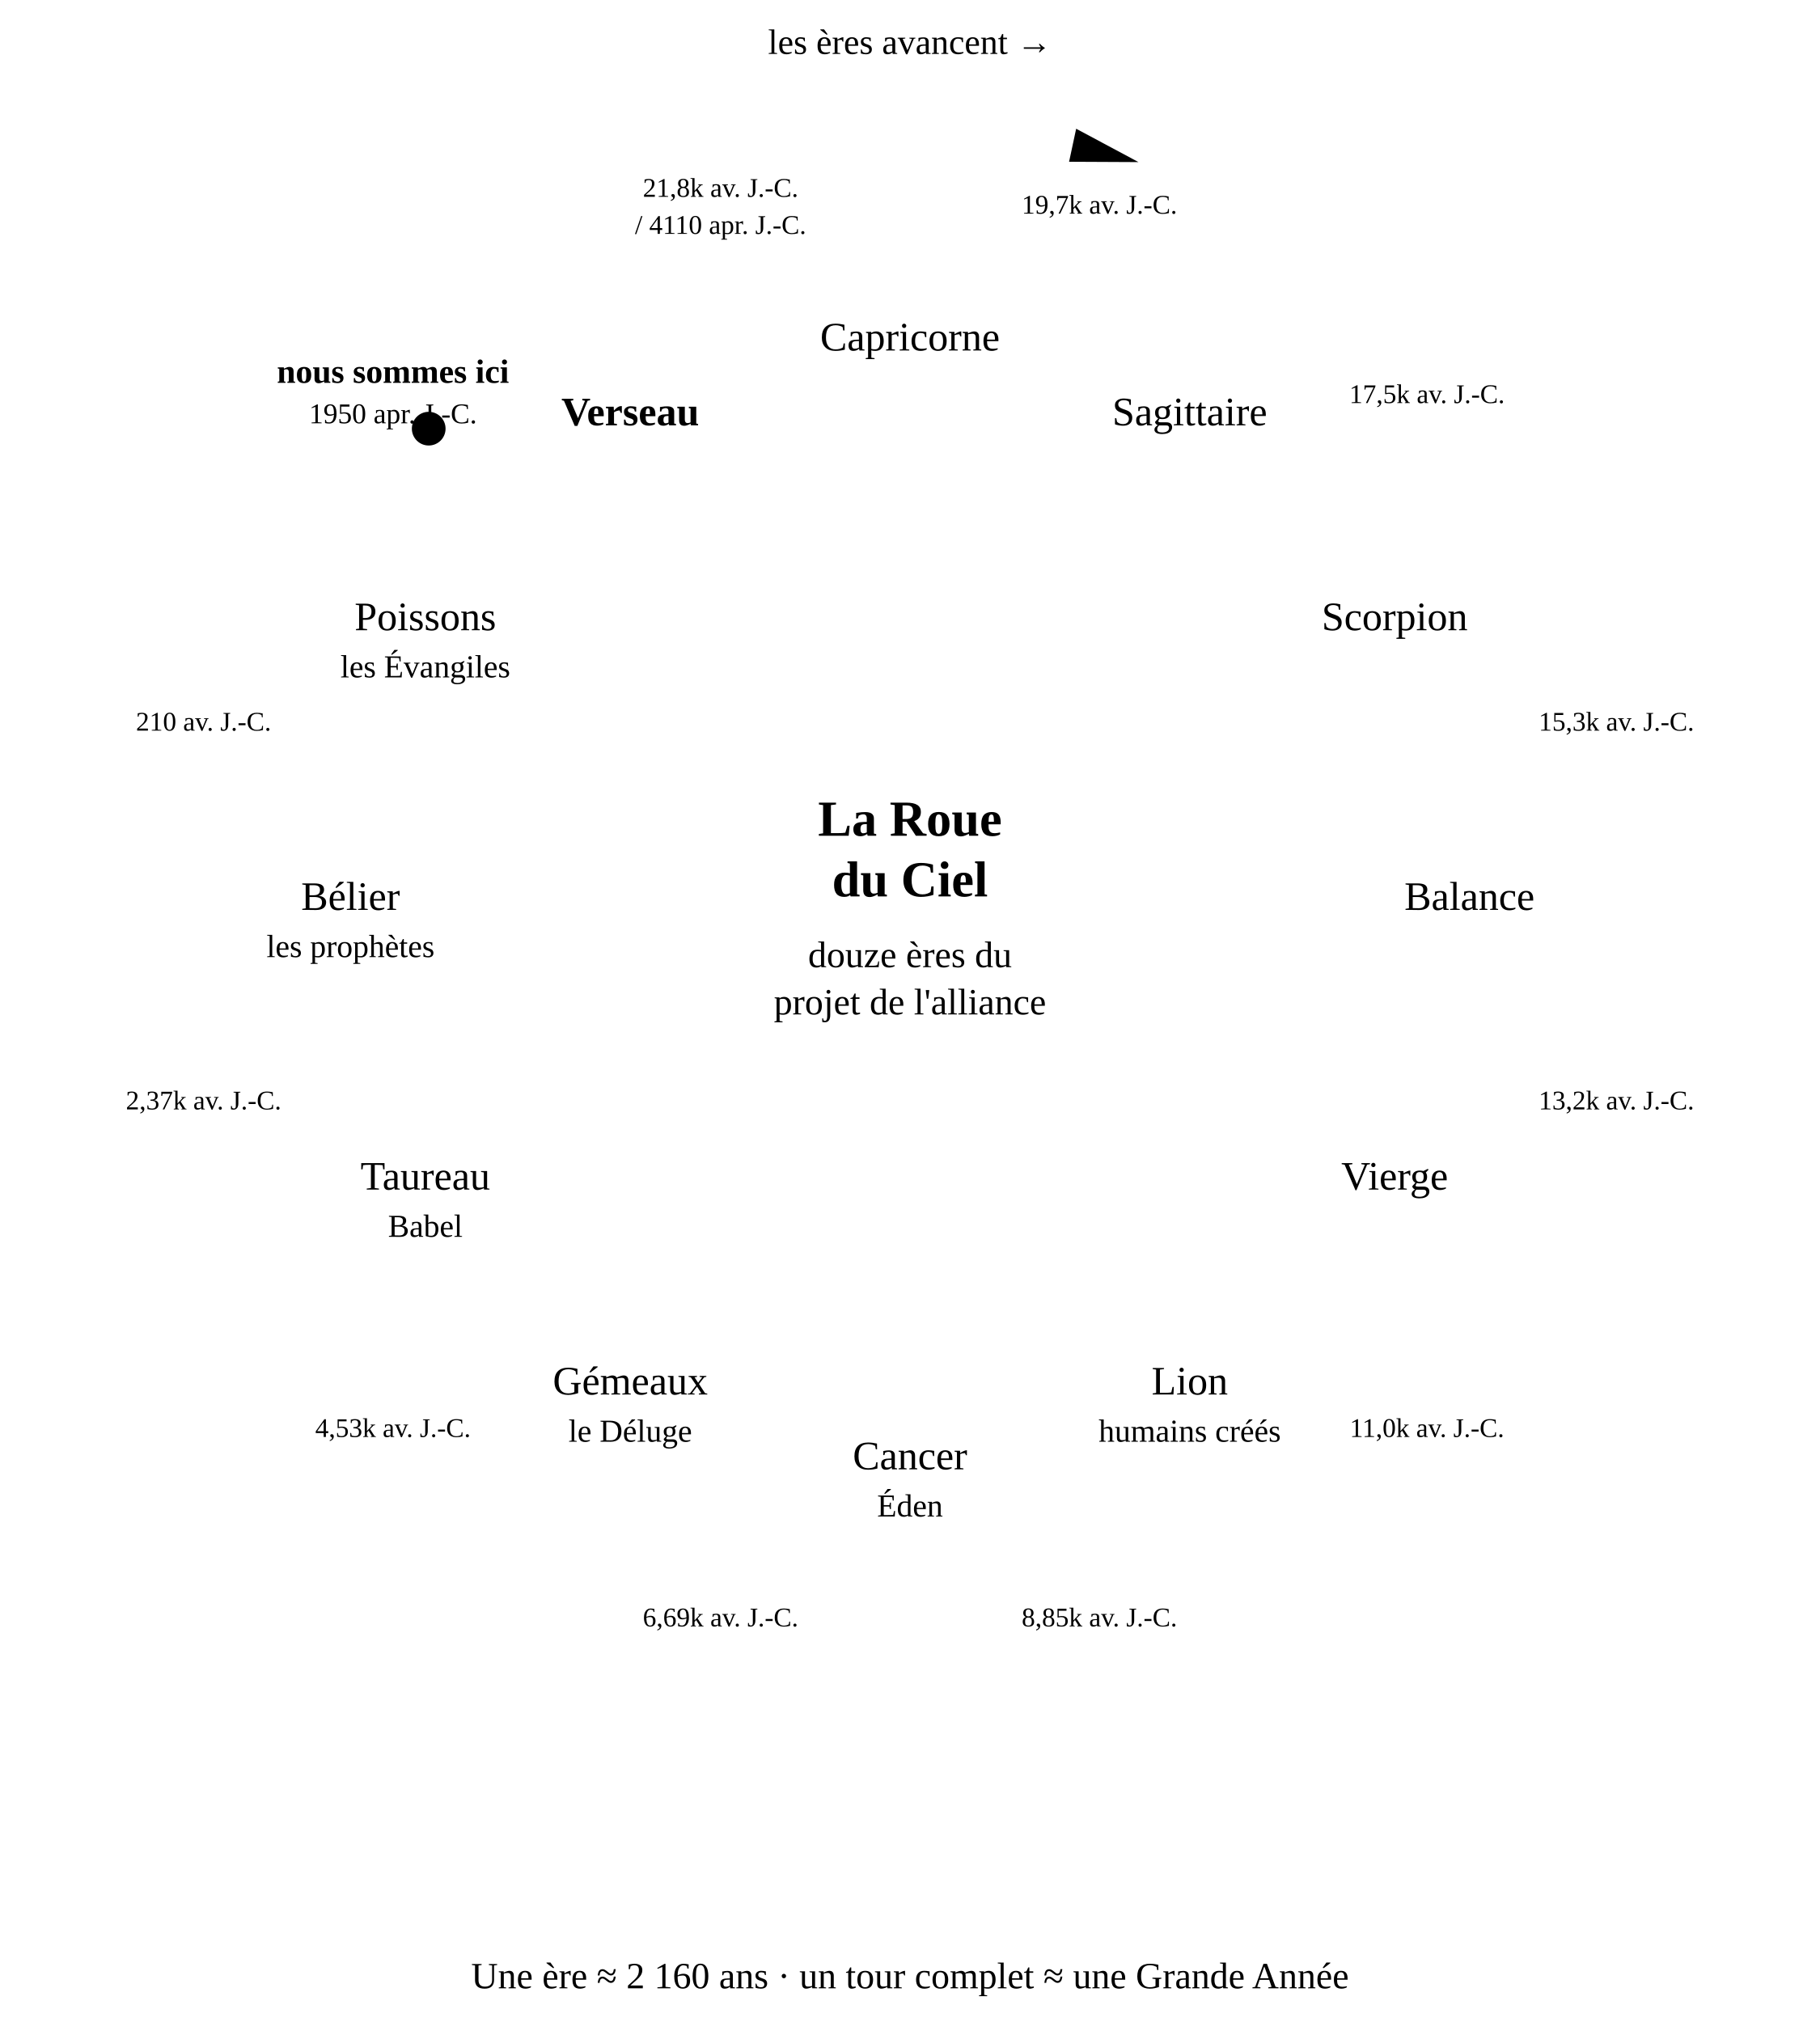
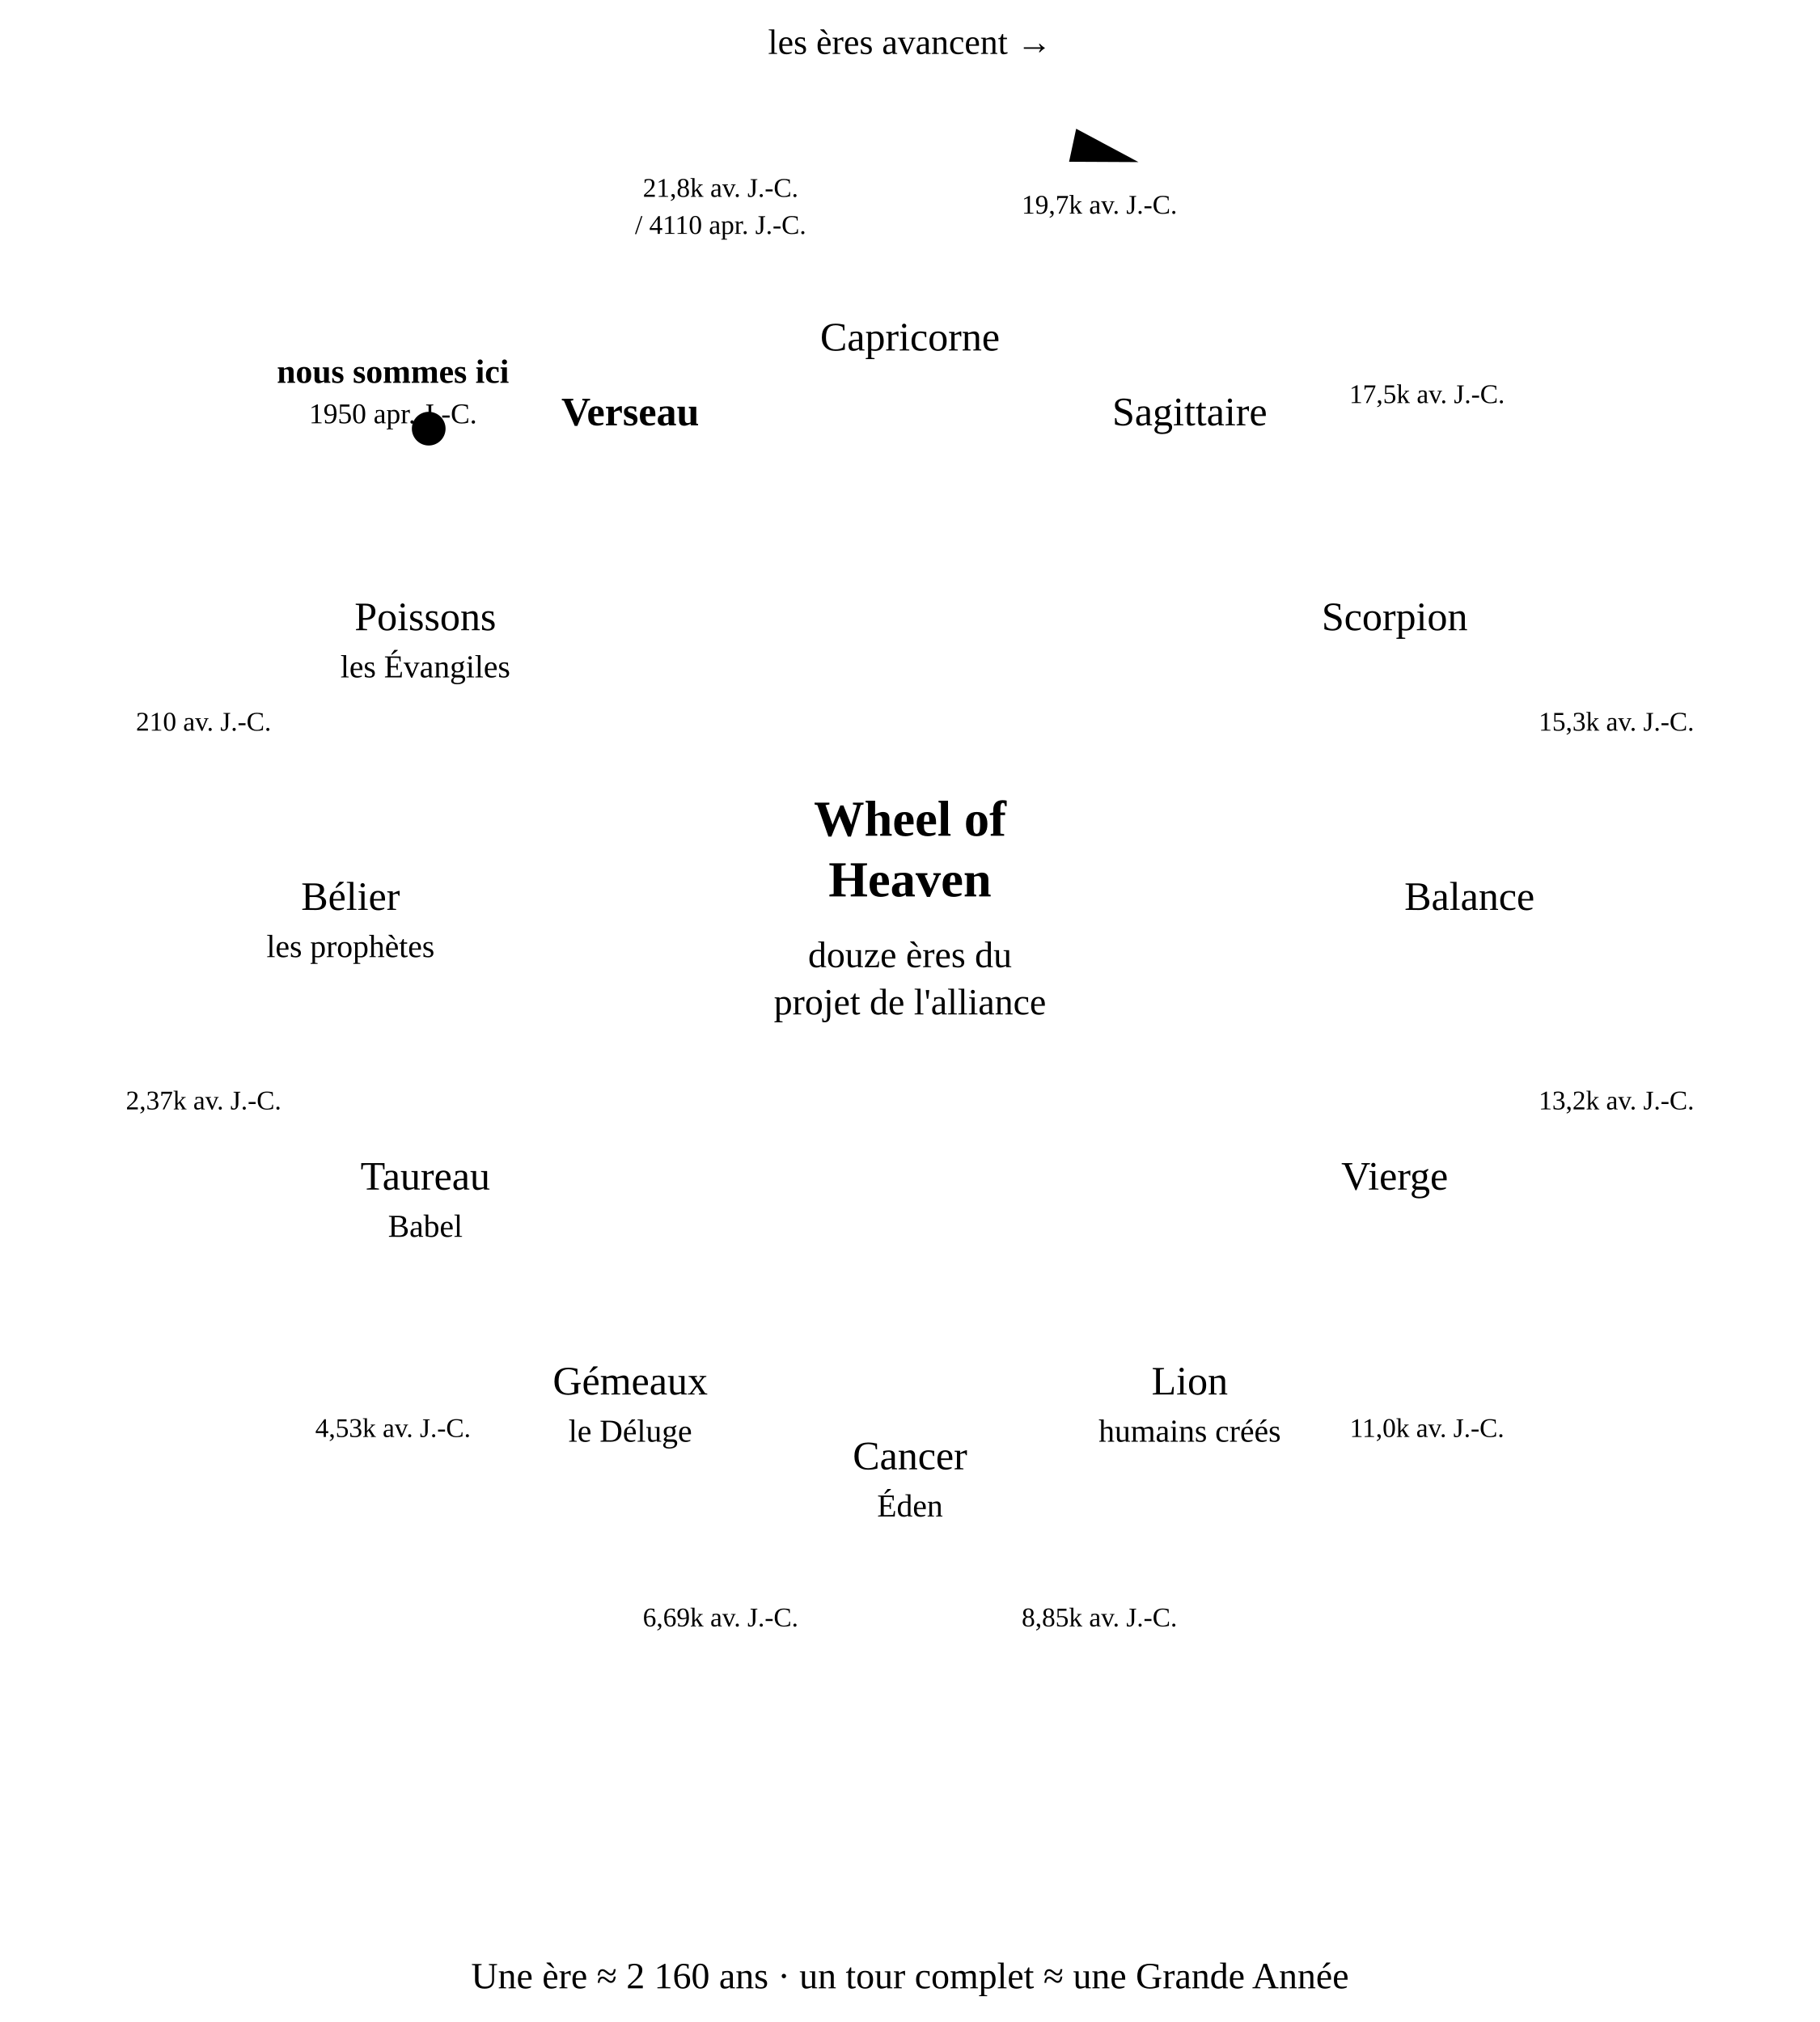
<svg xmlns="http://www.w3.org/2000/svg" viewBox="0 0 540 600" role="img" aria-labelledby="wh-t wh-d">
  <circle cx="270" cy="270" r="202" fill="none" class="dg-muted" stroke-width="1.5" />
  <circle cx="270" cy="270" r="112" fill="none" class="dg-muted" stroke-width="1.5" />
  <g class="dg-muted" stroke-width="1">
    <line x1="299.0" y1="161.8" x2="322.3" y2="74.9" />
    <line x1="349.2" y1="190.8" x2="412.8" y2="127.2" />
    <line x1="378.2" y1="241.0" x2="465.1" y2="217.7" />
    <line x1="378.2" y1="299.0" x2="465.1" y2="322.3" />
    <line x1="349.2" y1="349.2" x2="412.8" y2="412.8" />
    <line x1="299.0" y1="378.2" x2="322.3" y2="465.1" />
    <line x1="241.0" y1="378.2" x2="217.7" y2="465.1" />
    <line x1="190.8" y1="349.2" x2="127.2" y2="412.8" />
    <line x1="161.8" y1="299.0" x2="74.9" y2="322.3" />
    <line x1="161.8" y1="241.0" x2="74.9" y2="217.7" />
    <line x1="190.8" y1="190.8" x2="127.2" y2="127.2" />
    <line x1="241.0" y1="161.8" x2="217.7" y2="74.9" />
  </g>
  <g text-anchor="middle">
    <text x="270.0" y="104.0" class="dg-label" font-size="12">Capricorne</text>
    <text x="353.0" y="126.2" class="dg-label" font-size="12">Sagittaire</text>
    <text x="413.8" y="187.0" class="dg-label" font-size="12">Scorpion</text>
    <text x="436.0" y="270.0" class="dg-label" font-size="12">Balance</text>
    <text x="413.8" y="353.0" class="dg-label" font-size="12">Vierge</text>
    <text x="353.0" y="413.8" class="dg-label" font-size="12">Lion</text>
    <text x="353.0" y="427.8" class="dg-label--muted" font-size="9.5">humains créés</text>
    <text x="270.0" y="436.0" class="dg-label" font-size="12">Cancer</text>
    <text x="270.0" y="450.0" class="dg-label--muted" font-size="9.5">Éden</text>
    <text x="187.0" y="413.8" class="dg-label" font-size="12">Gémeaux</text>
    <text x="187.0" y="427.8" class="dg-label--muted" font-size="9.5">le Déluge</text>
    <text x="126.2" y="353.0" class="dg-label" font-size="12">Taureau</text>
    <text x="126.2" y="367.0" class="dg-label--muted" font-size="9.5">Babel</text>
    <text x="104.0" y="270.0" class="dg-label" font-size="12">Bélier</text>
    <text x="104.0" y="284.0" class="dg-label--muted" font-size="9.5">les prophètes</text>
    <text x="126.2" y="187.0" class="dg-label" font-size="12">Poissons</text>
    <text x="126.2" y="201.0" class="dg-label--muted" font-size="9.5">les Évangiles</text>
    <text x="187.0" y="126.2" class="dg-label--accent" font-size="12" font-weight="600">Verseau</text>
  </g>
  <g text-anchor="middle">
    <text x="326.2" y="63.4" class="dg-label--muted" font-size="8">19,7k av. J.-C.</text>
    <text x="423.4" y="119.6" class="dg-label--muted" font-size="8">17,5k av. J.-C.</text>
    <text x="479.6" y="216.8" class="dg-label--muted" font-size="8">15,3k av. J.-C.</text>
    <text x="479.6" y="329.2" class="dg-label--muted" font-size="8">13,2k av. J.-C.</text>
    <text x="423.4" y="426.4" class="dg-label--muted" font-size="8">11,0k av. J.-C.</text>
    <text x="326.2" y="482.6" class="dg-label--muted" font-size="8">8,85k av. J.-C.</text>
    <text x="213.8" y="482.6" class="dg-label--muted" font-size="8">6,69k av. J.-C.</text>
    <text x="116.6" y="426.4" class="dg-label--muted" font-size="8">4,53k av. J.-C.</text>
    <text x="60.4" y="329.2" class="dg-label--muted" font-size="8">2,37k av. J.-C.</text>
    <text x="60.4" y="216.8" class="dg-label--muted" font-size="8">210 av. J.-C.</text>
    <text x="213.8" y="58.4" class="dg-label--muted" font-size="8">21,8k av. J.-C.</text>
    <text x="213.8" y="69.4" class="dg-label--muted" font-size="8">/ 4110 apr. J.-C.</text>
  </g>
  <circle cx="127.2" cy="127.2" r="5" class="dg-accent--fill" />
  <text x="116.6" y="113.6" text-anchor="middle" class="dg-label--accent" font-size="10" font-weight="600">nous sommes ici</text>
  <text x="116.6" y="125.6" text-anchor="middle" class="dg-label--accent" font-size="8.5">1950 apr. J.-C.</text>
  <path d="M 210.0 45.9 A 232 232 0 0 1 330.0 45.9" fill="none" class="dg-accent" stroke-width="1.6" />
  <path d="M 337.8 48.1 L 319.3 38.2 L 317.2 48.0 Z" class="dg-accent--fill" />
  <text x="270" y="16" text-anchor="middle" class="dg-label--muted" font-size="10.5">les ères avancent →</text>
-   <text x="270" y="248" text-anchor="middle" class="dg-label" font-size="15" font-weight="600">La Roue</text>
-   <text x="270" y="266" text-anchor="middle" class="dg-label" font-size="15" font-weight="600">du Ciel</text>
+   <text x="270" y="248" text-anchor="middle" class="dg-label" font-size="15" font-weight="600">Wheel of</text>
+   <text x="270" y="266" text-anchor="middle" class="dg-label" font-size="15" font-weight="600">Heaven</text>
  <text x="270" y="287" text-anchor="middle" class="dg-label--muted" font-size="11">douze ères du</text>
  <text x="270" y="301" text-anchor="middle" class="dg-label--muted" font-size="11">projet de l'alliance</text>
  <text x="270" y="590" text-anchor="middle" class="dg-label--muted" font-size="11">Une ère ≈ 2 160 ans · un tour complet ≈ une Grande Année</text>
</svg>
